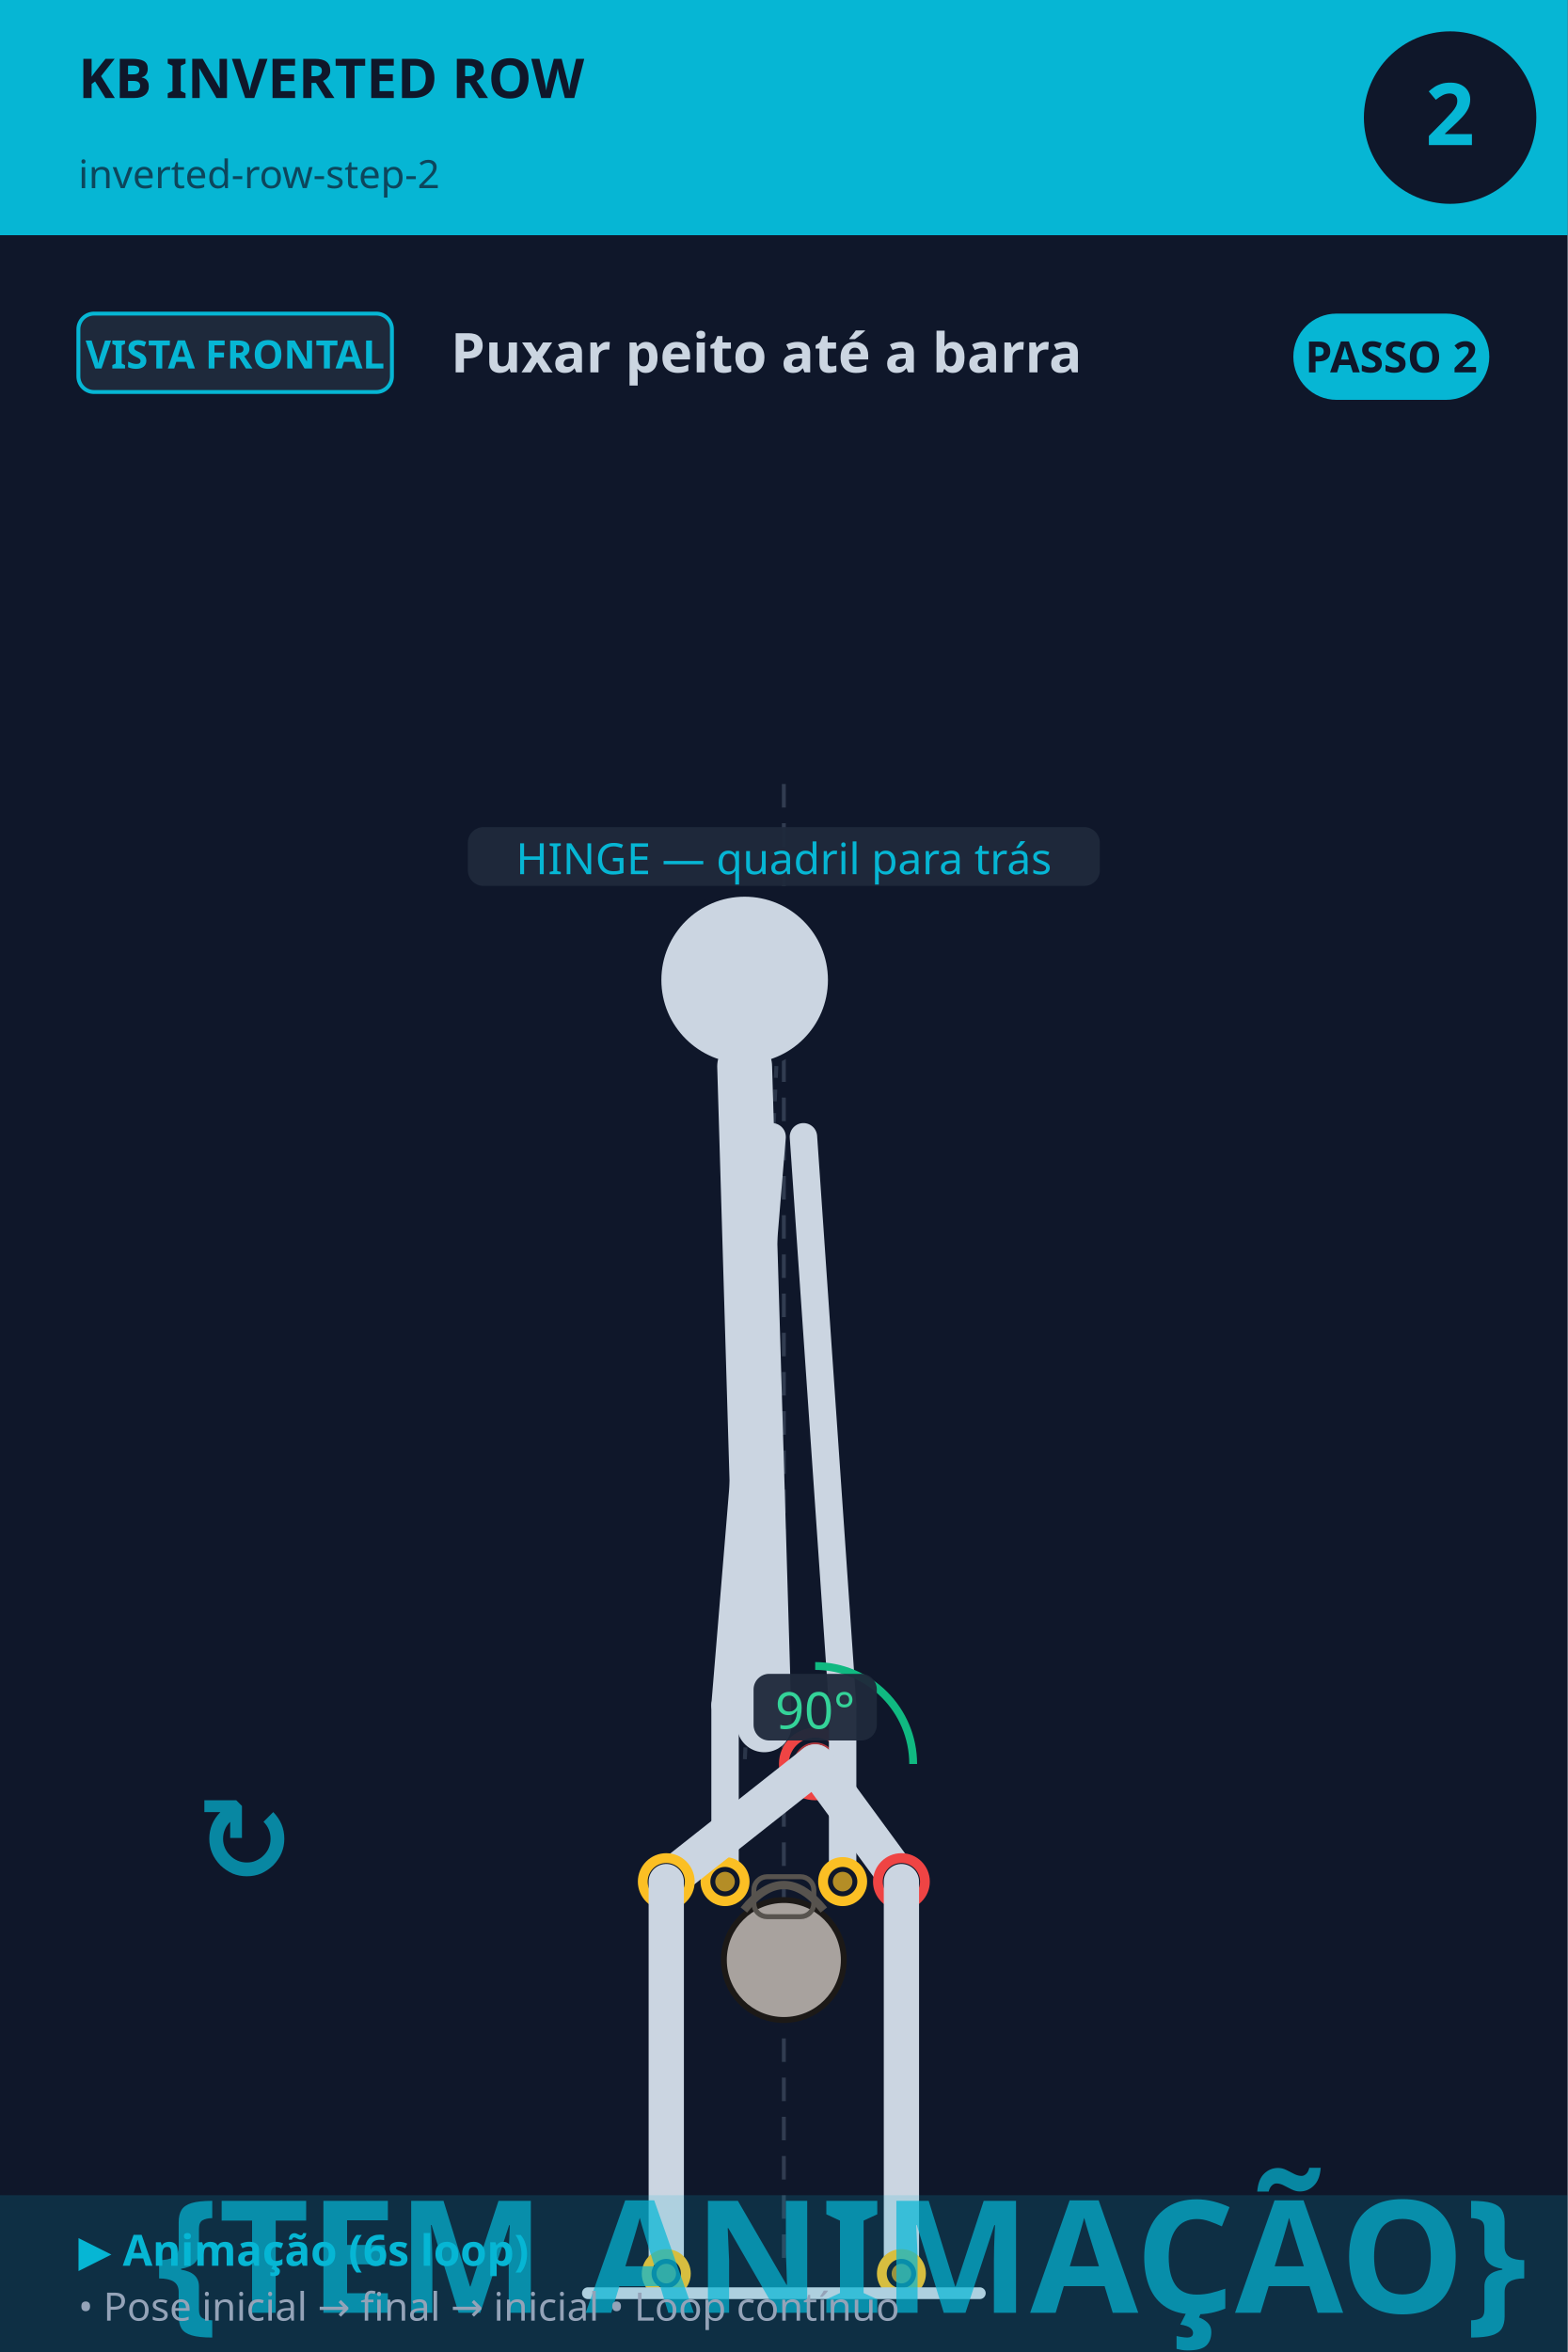
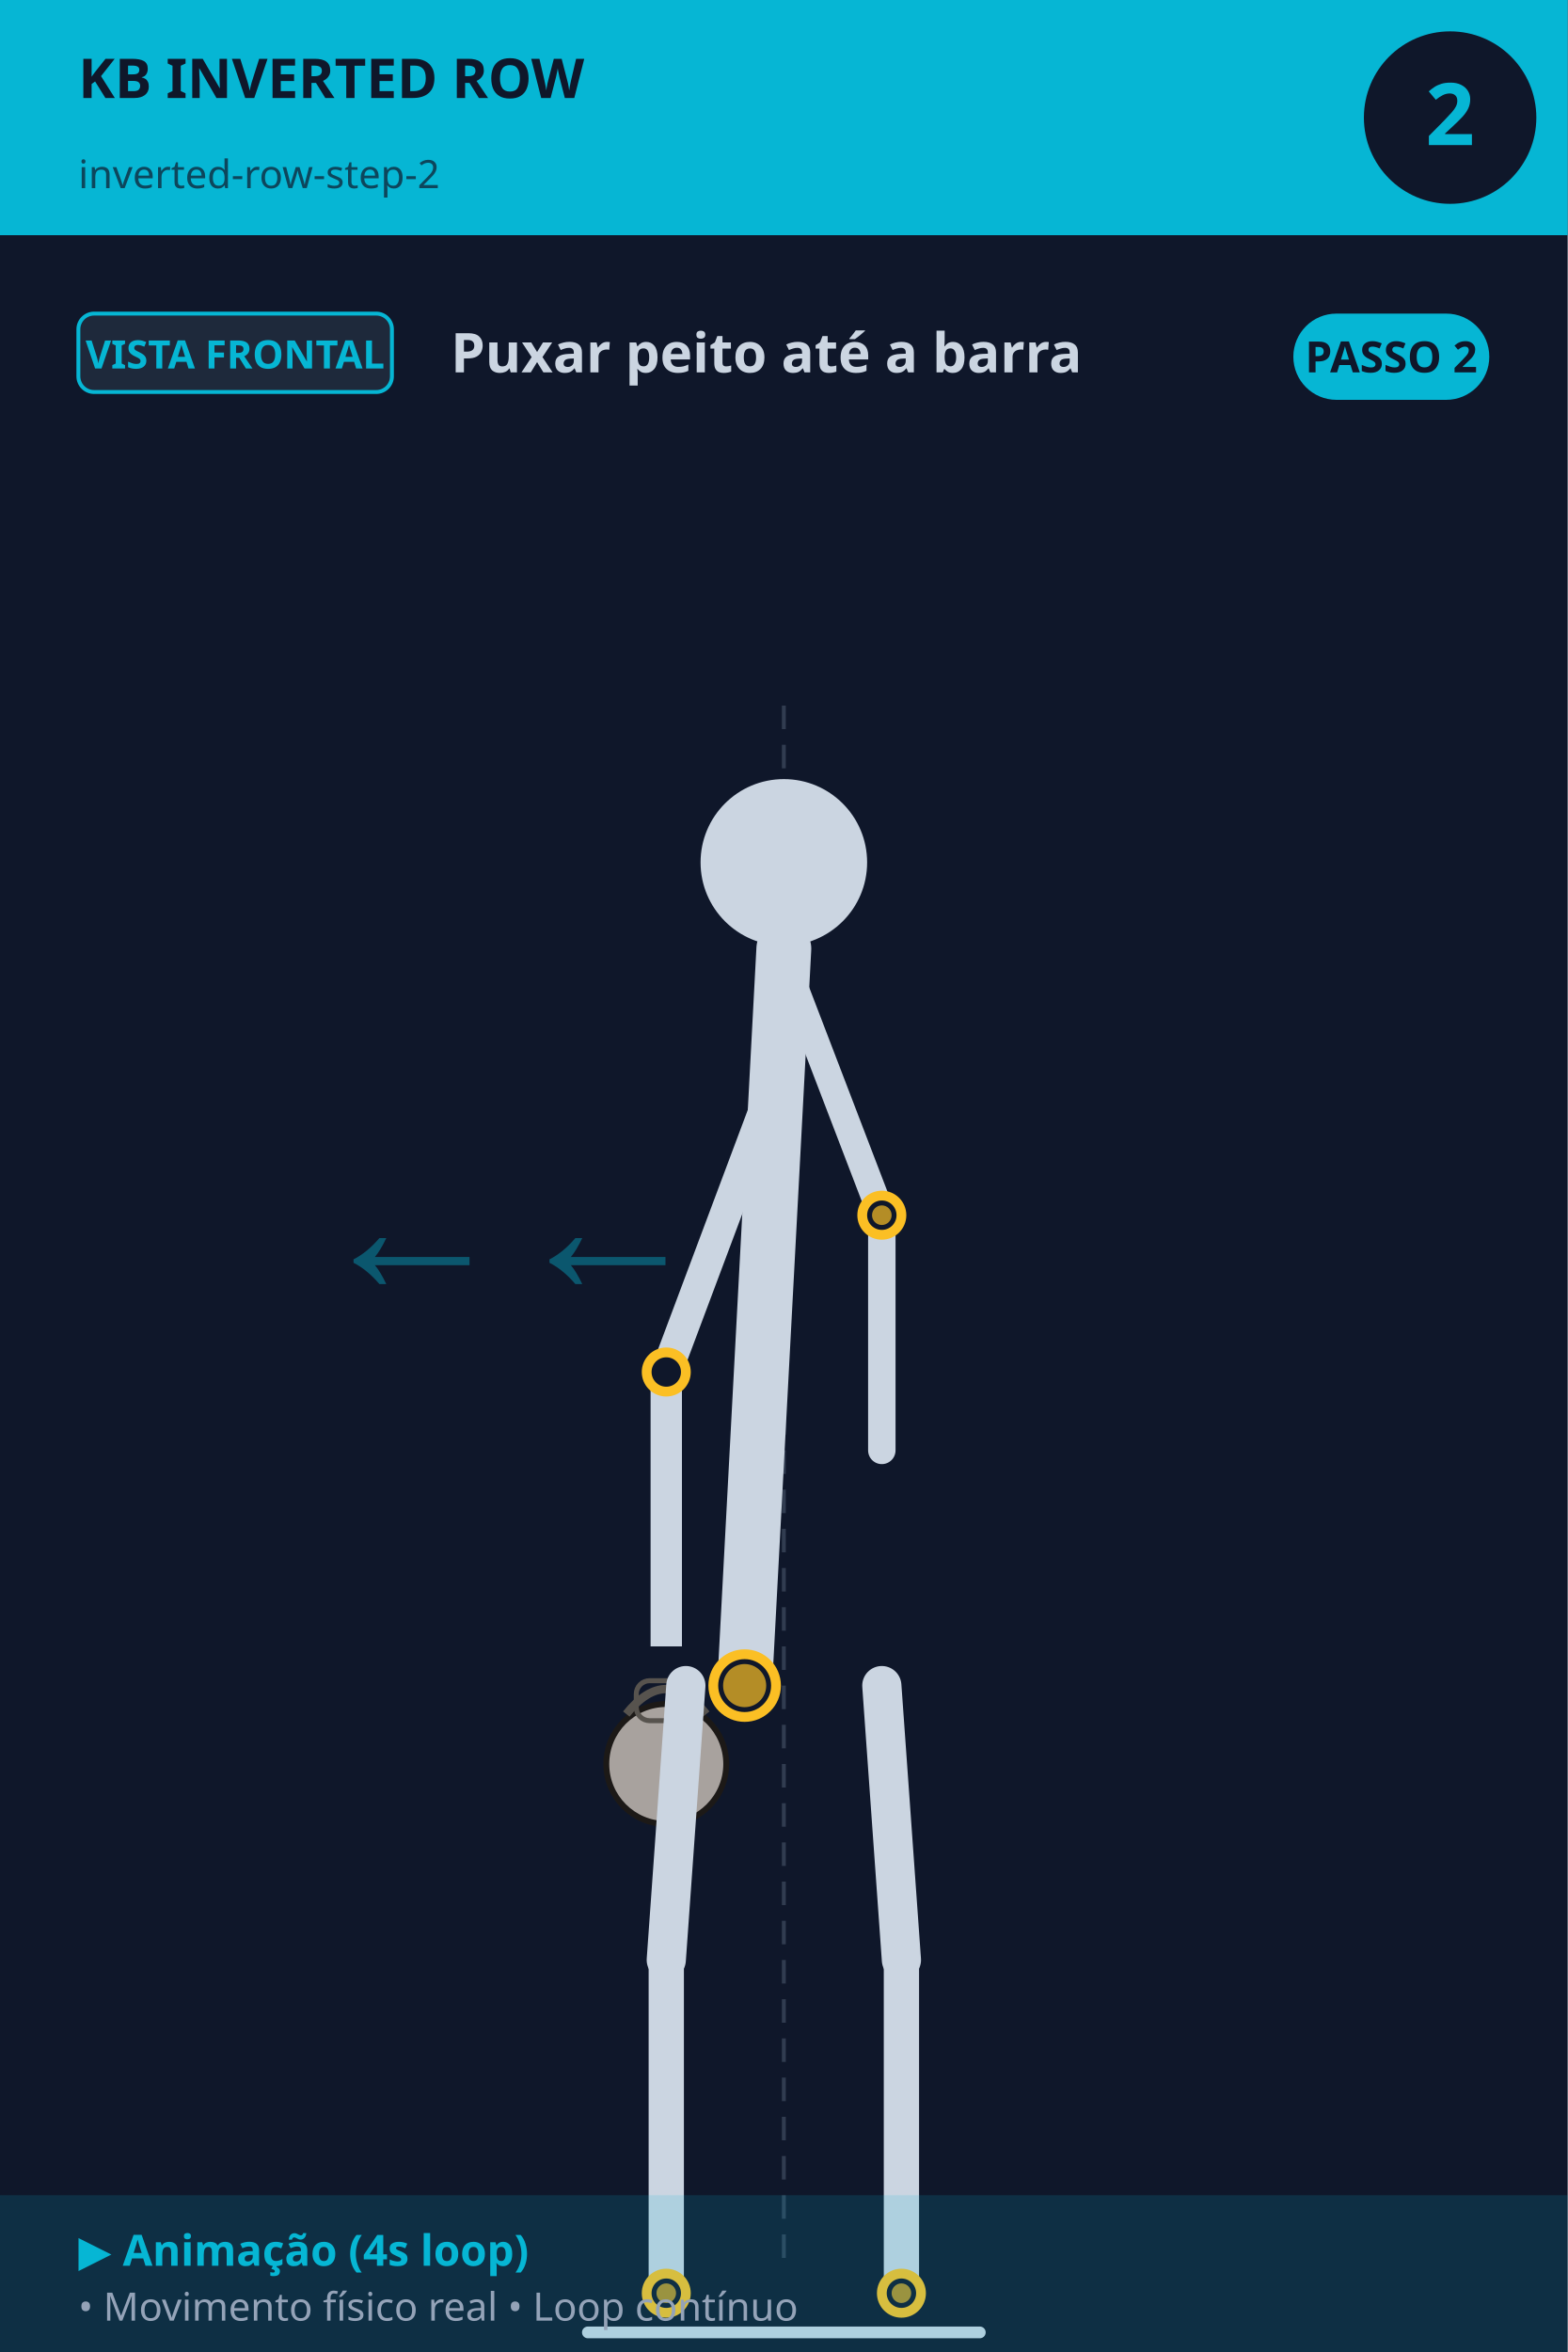
<svg xmlns="http://www.w3.org/2000/svg" viewBox="0 0 400 600" width="400" height="600">
  <rect width="400" height="600" fill="#0f172a" />
  <rect x="0" y="0" width="400" height="60" fill="#06b6d4" />
  <text x="20" y="25" font-size="14" font-weight="bold" fill="#0f172a" font-family="sans-serif">KB INVERTED ROW</text>
  <text x="20" y="48" font-size="10" fill="#0f172a" opacity="0.7" font-family="sans-serif">inverted-row-step-2</text>
  <circle cx="370" cy="30" r="22" fill="#0f172a" />
  <text x="370" y="37" font-size="22" font-weight="bold" fill="#06b6d4" text-anchor="middle" font-family="sans-serif">2</text>
  <rect x="20" y="80" width="80" height="20" rx="4" fill="#1e293b" stroke="#06b6d4" stroke-width="1" />
  <text x="60" y="94" font-size="10" font-weight="bold" fill="#06b6d4" text-anchor="middle" font-family="sans-serif">VISTA FRONTAL</text>
  <text x="115" y="95" font-size="14" font-weight="bold" fill="#cbd5e1" font-family="sans-serif">Puxar peito até a barra</text>
  <g transform="translate(0, 50)">
-     <line x1="200" y1="150" x2="200" y2="530" stroke="#475569" stroke-width="1" stroke-dasharray="6,4" opacity="0.6" />
-     <line x1="200" y1="180" x2="190" y2="400" stroke="#475569" stroke-width="1" stroke-dasharray="3,3" opacity="0.5" />
-     <circle cx="190" cy="200" r="22" fill="#cbd5e1" stroke="#0f172a" stroke-width="1.5" />
-     <line x1="190" y1="222" x2="195" y2="390" stroke="#cbd5e1" stroke-width="14" stroke-linecap="round" />
-     <circle cx="208" cy="400" r="8" fill="#0f172a" stroke="#ef4444" stroke-width="2.5" />
-     <circle cx="208" cy="400" r="5.5" fill="#ef4444" opacity="0.7" />
-     <line x1="197" y1="240" x2="185" y2="385" stroke="#cbd5e1" stroke-width="7" stroke-linecap="round" />
-     <line x1="205" y1="240" x2="215" y2="385" stroke="#cbd5e1" stroke-width="7" stroke-linecap="round" />
-     <line x1="185" y1="385" x2="185" y2="430" stroke="#cbd5e1" stroke-width="7" stroke-linecap="round" />
-     <line x1="215" y1="385" x2="215" y2="430" stroke="#cbd5e1" stroke-width="7" stroke-linecap="round" />
-     <circle cx="200" cy="450" r="15.3" fill="#a8a29e" stroke="#1c1917" stroke-width="1.5" />
-     <path d="M 189.8 437.25 Q 200 424.5 210.2 437.25" fill="none" stroke="#57534e" stroke-width="2.125" />
-     <rect x="192.35" y="428.75" width="15.3" height="10.2" rx="3.4" fill="none" stroke="#57534e" stroke-width="1.275" />
-     <circle cx="185" cy="430" r="5" fill="#0f172a" stroke="#fbbf24" stroke-width="2.5" />
-     <circle cx="185" cy="430" r="2.5" fill="#fbbf24" opacity="0.7" />
-     <circle cx="215" cy="430" r="5" fill="#0f172a" stroke="#fbbf24" stroke-width="2.5" />
-     <circle cx="215" cy="430" r="2.5" fill="#fbbf24" opacity="0.7" />
-     <line x1="208" y1="400" x2="230" y2="430" stroke="#cbd5e1" stroke-width="10" stroke-linecap="round" />
-     <circle cx="230" cy="430" r="6" fill="#0f172a" stroke="#ef4444" stroke-width="2.5" />
-     <circle cx="230" cy="430" r="3.5" fill="#ef4444" opacity="0.7" />
-     <line x1="230" y1="430" x2="230" y2="530" stroke="#cbd5e1" stroke-width="9" stroke-linecap="round" />
-     <circle cx="230" cy="530" r="5" fill="#0f172a" stroke="#fbbf24" stroke-width="2.5" />
-     <circle cx="230" cy="530" r="2.5" fill="#fbbf24" opacity="0.7" />
-     <line x1="208" y1="400" x2="170" y2="430" stroke="#cbd5e1" stroke-width="10" stroke-linecap="round" />
-     <circle cx="170" cy="430" r="6" fill="#0f172a" stroke="#fbbf24" stroke-width="2.5" />
-     <circle cx="170" cy="430" r="3.5" fill="#fbbf24" opacity="0.7" />
-     <line x1="170" y1="430" x2="170" y2="530" stroke="#cbd5e1" stroke-width="9" stroke-linecap="round" />
-     <circle cx="170" cy="530" r="5" fill="#0f172a" stroke="#fbbf24" stroke-width="2.5" />
-     <circle cx="170" cy="530" r="2.5" fill="#fbbf24" opacity="0.7" />
-     <path d="M 208.0 375.0 A 25 25 0 0 1 233.0 400.0" fill="none" stroke="#10b981" stroke-width="2" />
-     <rect x="192.275" y="377" width="31.45" height="17" rx="4" fill="#1e293b" opacity="0.95" />
-     <text x="208" y="391" font-size="13" fill="#34d399" text-anchor="middle" font-family="sans-serif" font-weight="500">90°</text>
-     <line x1="150" y1="535" x2="250" y2="535" stroke="#cbd5e1" stroke-width="3" stroke-linecap="round" />
-     <rect x="119.375" y="161" width="161.25" height="15" rx="4" fill="#1e293b" opacity="0.95" />
-     <text x="200" y="173" font-size="11" fill="#06b6d4" text-anchor="middle" font-family="sans-serif" font-weight="500">HINGE — quadril para trás</text>
-     <g opacity="0.7">
-       <text x="40" y="540" font-size="40" fill="#06b6d4" font-weight="bold" font-family="sans-serif">
- {TEM ANIMAÇÃO}
- <animate attributeName="opacity" values="0.9;0.4;0.9" dur="6s" repeatCount="indefinite" />
-       </text>
+     <line x1="200" y1="130" x2="200" y2="530" stroke="#475569" stroke-width="1" stroke-dasharray="6,4" opacity="0.6" />
+     <circle cx="200" cy="170" r="22" fill="#cbd5e1" stroke="#0f172a" stroke-width="1.5" />
+     <line x1="200" y1="192" x2="190" y2="380" stroke="#cbd5e1" stroke-width="14" stroke-linecap="round" />
+     <circle cx="190" cy="380" r="8" fill="#0f172a" stroke="#fbbf24" stroke-width="2.5" />
+     <circle cx="190" cy="380" r="5.5" fill="#fbbf24" opacity="0.7" />
+     <g>
+       <animateTransform attributeName="transform" type="translate" values="0,0; -40,-50; -40,-50; 0,0" keyTimes="0;0.25;0.75;1" dur="4s" repeatCount="indefinite" />
+       <line x1="200" y1="220" x2="170" y2="300" stroke="#cbd5e1" stroke-width="8" />
+       <line x1="170" y1="300" x2="170" y2="370" stroke="#cbd5e1" stroke-width="8" />
+       <circle cx="170" cy="300" r="5" fill="#0f172a" stroke="#fbbf24" stroke-width="2.5" />
+       <circle cx="170" cy="400" r="15.3" fill="#a8a29e" stroke="#1c1917" stroke-width="1.5" />
+       <path d="M 159.8 387.25 Q 170 374.5 180.2 387.25" fill="none" stroke="#57534e" stroke-width="2.125" />
+       <rect x="162.35" y="378.75" width="15.3" height="10.2" rx="3.4" fill="none" stroke="#57534e" stroke-width="1.275" />
    </g>
+     <line x1="202" y1="200" x2="225" y2="260" stroke="#cbd5e1" stroke-width="7" stroke-linecap="round" />
+     <line x1="225" y1="260" x2="225" y2="320" stroke="#cbd5e1" stroke-width="7" stroke-linecap="round" />
+     <circle cx="225" cy="260" r="5" fill="#0f172a" stroke="#fbbf24" stroke-width="2.5" />
+     <circle cx="225" cy="260" r="2.5" fill="#fbbf24" opacity="0.7" />
+     <line x1="175" y1="380" x2="170" y2="450" stroke="#cbd5e1" stroke-width="10" stroke-linecap="round" />
+     <line x1="225" y1="380" x2="230" y2="450" stroke="#cbd5e1" stroke-width="10" stroke-linecap="round" />
+     <line x1="170" y1="450" x2="170" y2="535" stroke="#cbd5e1" stroke-width="9" stroke-linecap="round" />
+     <line x1="230" y1="450" x2="230" y2="535" stroke="#cbd5e1" stroke-width="9" stroke-linecap="round" />
+     <circle cx="170" cy="535" r="5" fill="#0f172a" stroke="#fbbf24" stroke-width="2.5" />
+     <circle cx="170" cy="535" r="2.5" fill="#fbbf24" opacity="0.7" />
+     <circle cx="230" cy="535" r="5" fill="#0f172a" stroke="#fbbf24" stroke-width="2.5" />
+     <circle cx="230" cy="535" r="2.5" fill="#fbbf24" opacity="0.7" />
+     <line x1="150" y1="545" x2="250" y2="545" stroke="#cbd5e1" stroke-width="3" stroke-linecap="round" />
+     <text x="80" y="280" font-size="50" fill="#06b6d4" opacity="0.4" font-weight="bold">←←</text>
  </g>
  <rect x="0" y="560" width="400" height="40" fill="#06b6d4" opacity="0.15" />
-   <text x="20" y="578" font-size="11" font-weight="bold" fill="#06b6d4" font-family="sans-serif">▶ Animação (6s loop)</text>
-   <text x="20" y="592" font-size="10" fill="#94a3b8" font-family="sans-serif">• Pose inicial → final → inicial • Loop contínuo</text>
+   <text x="20" y="578" font-size="11" font-weight="bold" fill="#06b6d4" font-family="sans-serif">▶ Animação (4s loop)</text>
+   <text x="20" y="592" font-size="10" fill="#94a3b8" font-family="sans-serif">• Movimento físico real • Loop contínuo</text>
  <g transform="translate(330, 80)">
    <rect x="0" y="0" width="50" height="22" rx="11" fill="#06b6d4" />
    <text x="25" y="15" font-size="11" font-weight="bold" fill="#0f172a" text-anchor="middle" font-family="sans-serif">PASSO 2</text>
  </g>
-   <g transform="translate(50, 480)">
-     <text font-size="30" fill="#06b6d4" font-weight="bold" font-family="sans-serif" opacity="0.7">↻
- <animateTransform attributeName="transform" type="rotate" from="0 15 15" to="360 15 15" dur="6s" repeatCount="indefinite" />
-     </text>
-   </g>
</svg>
